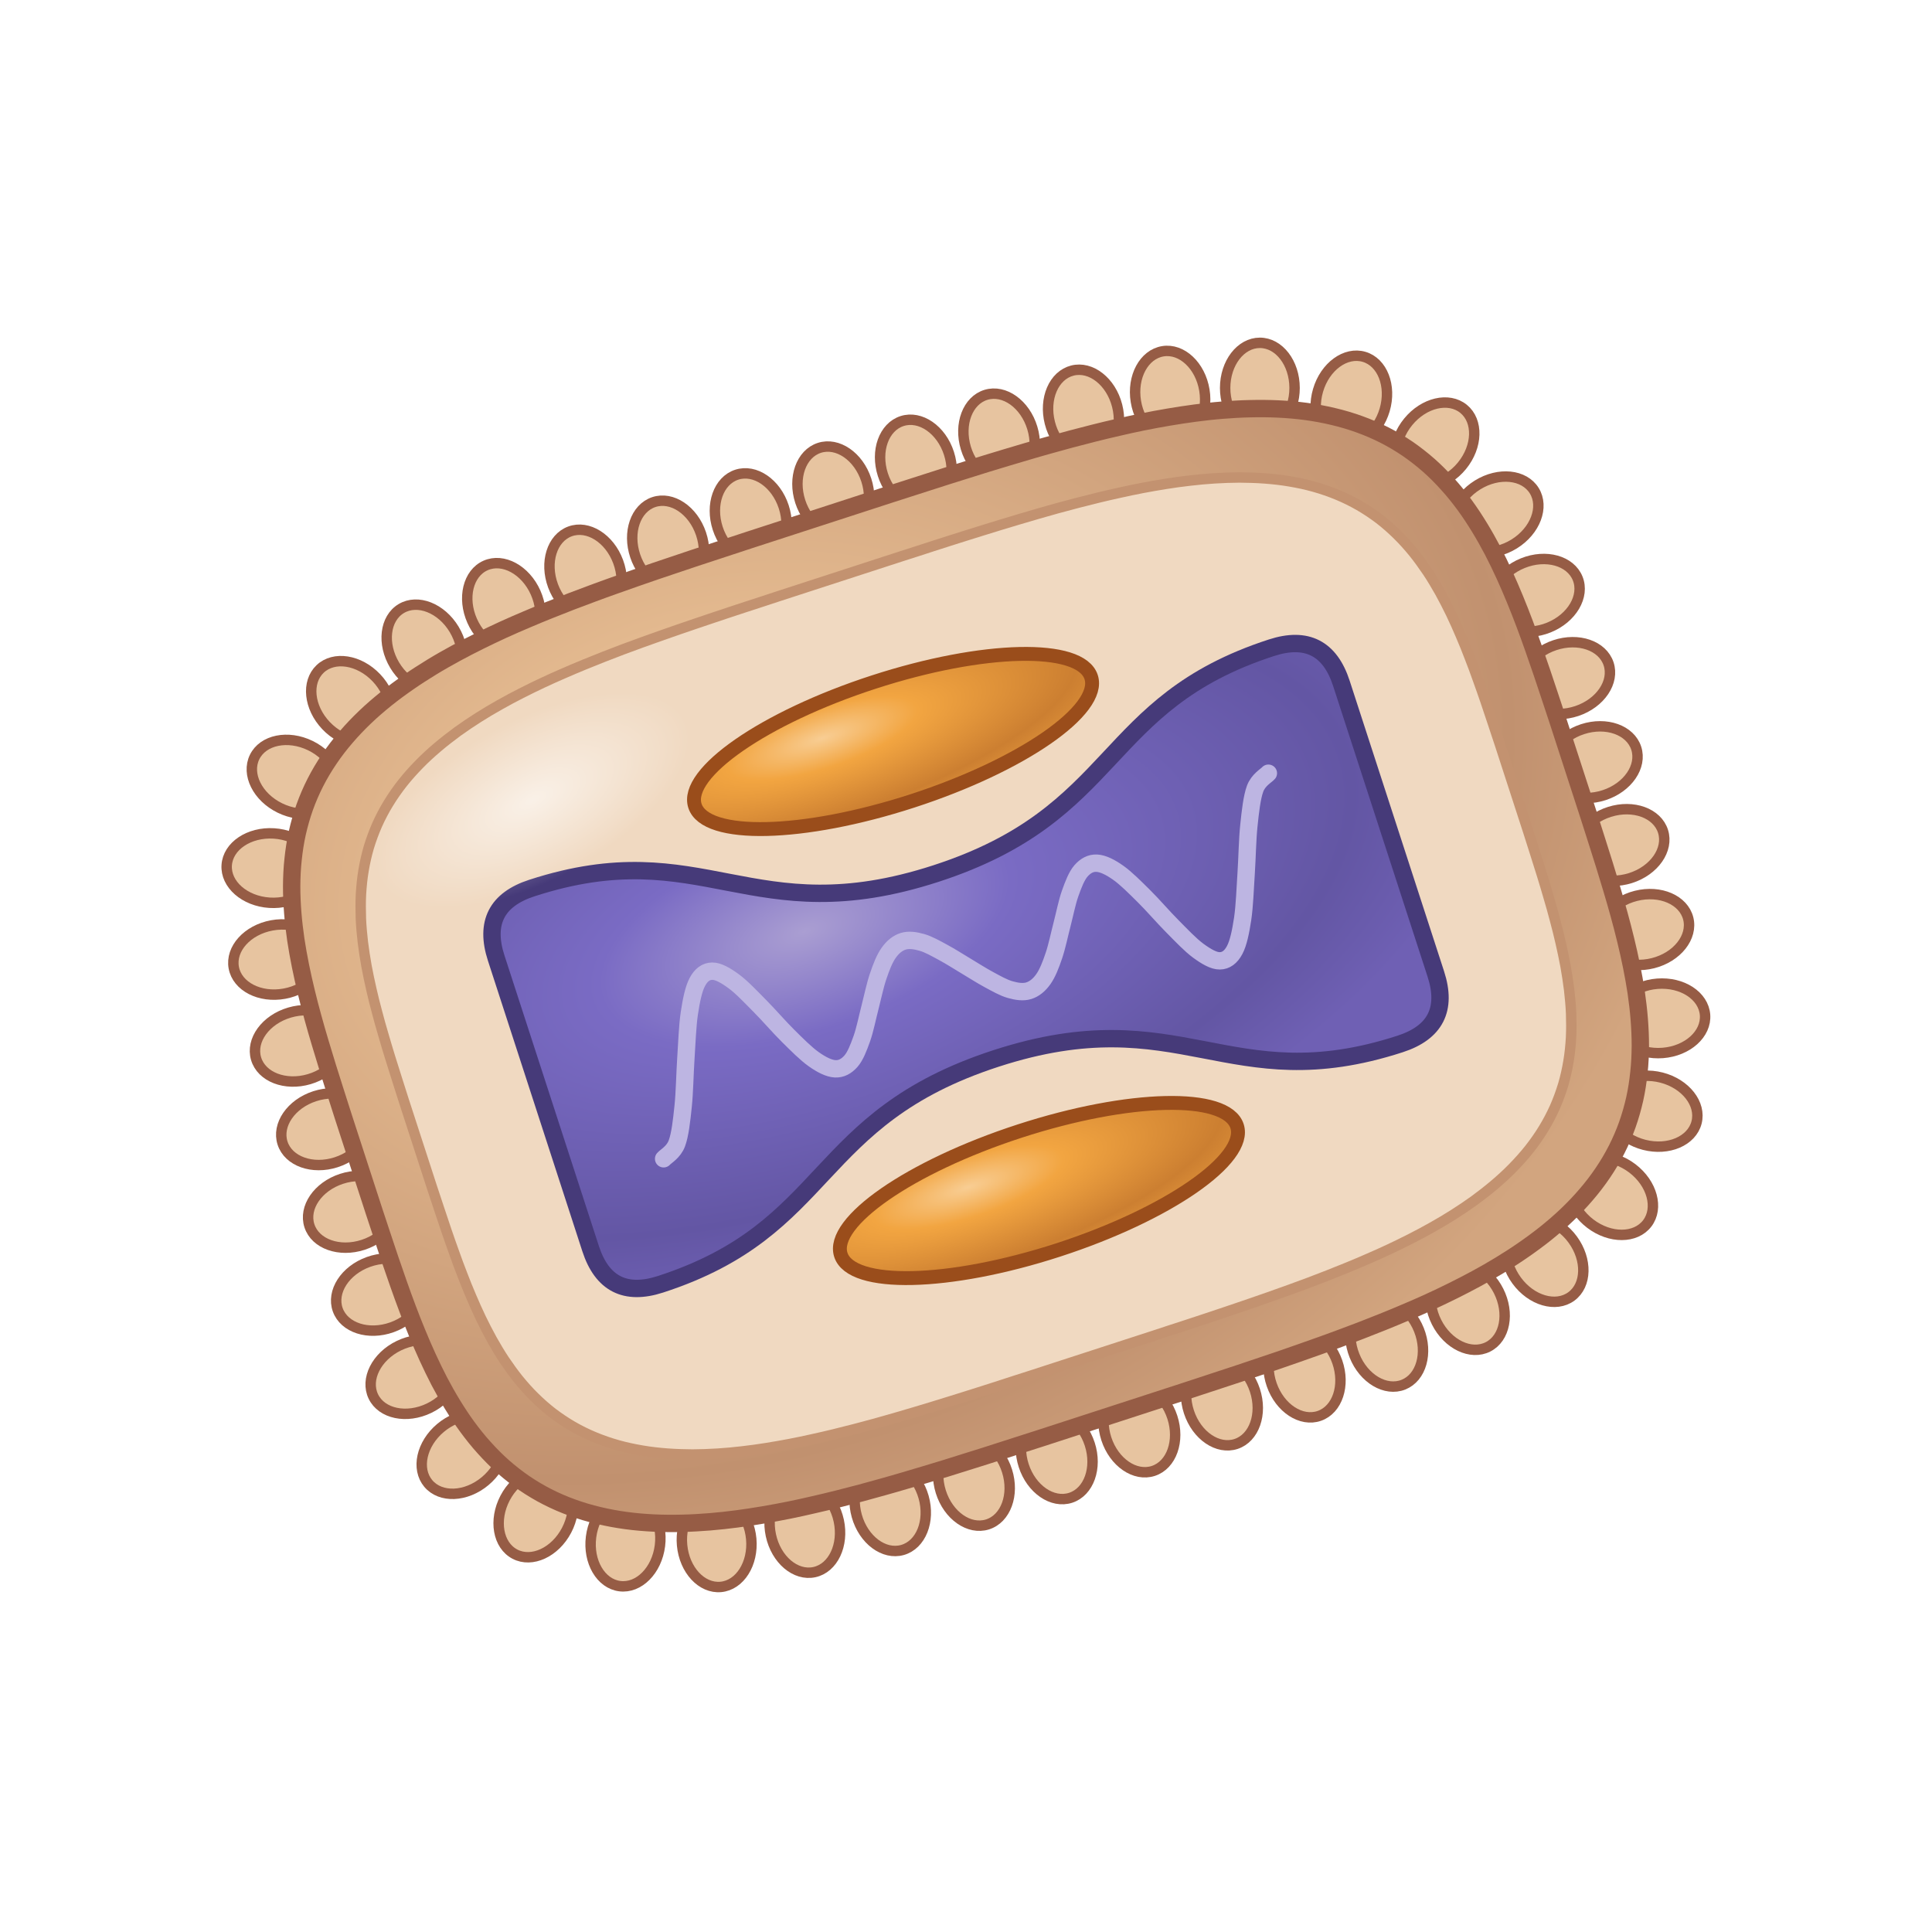
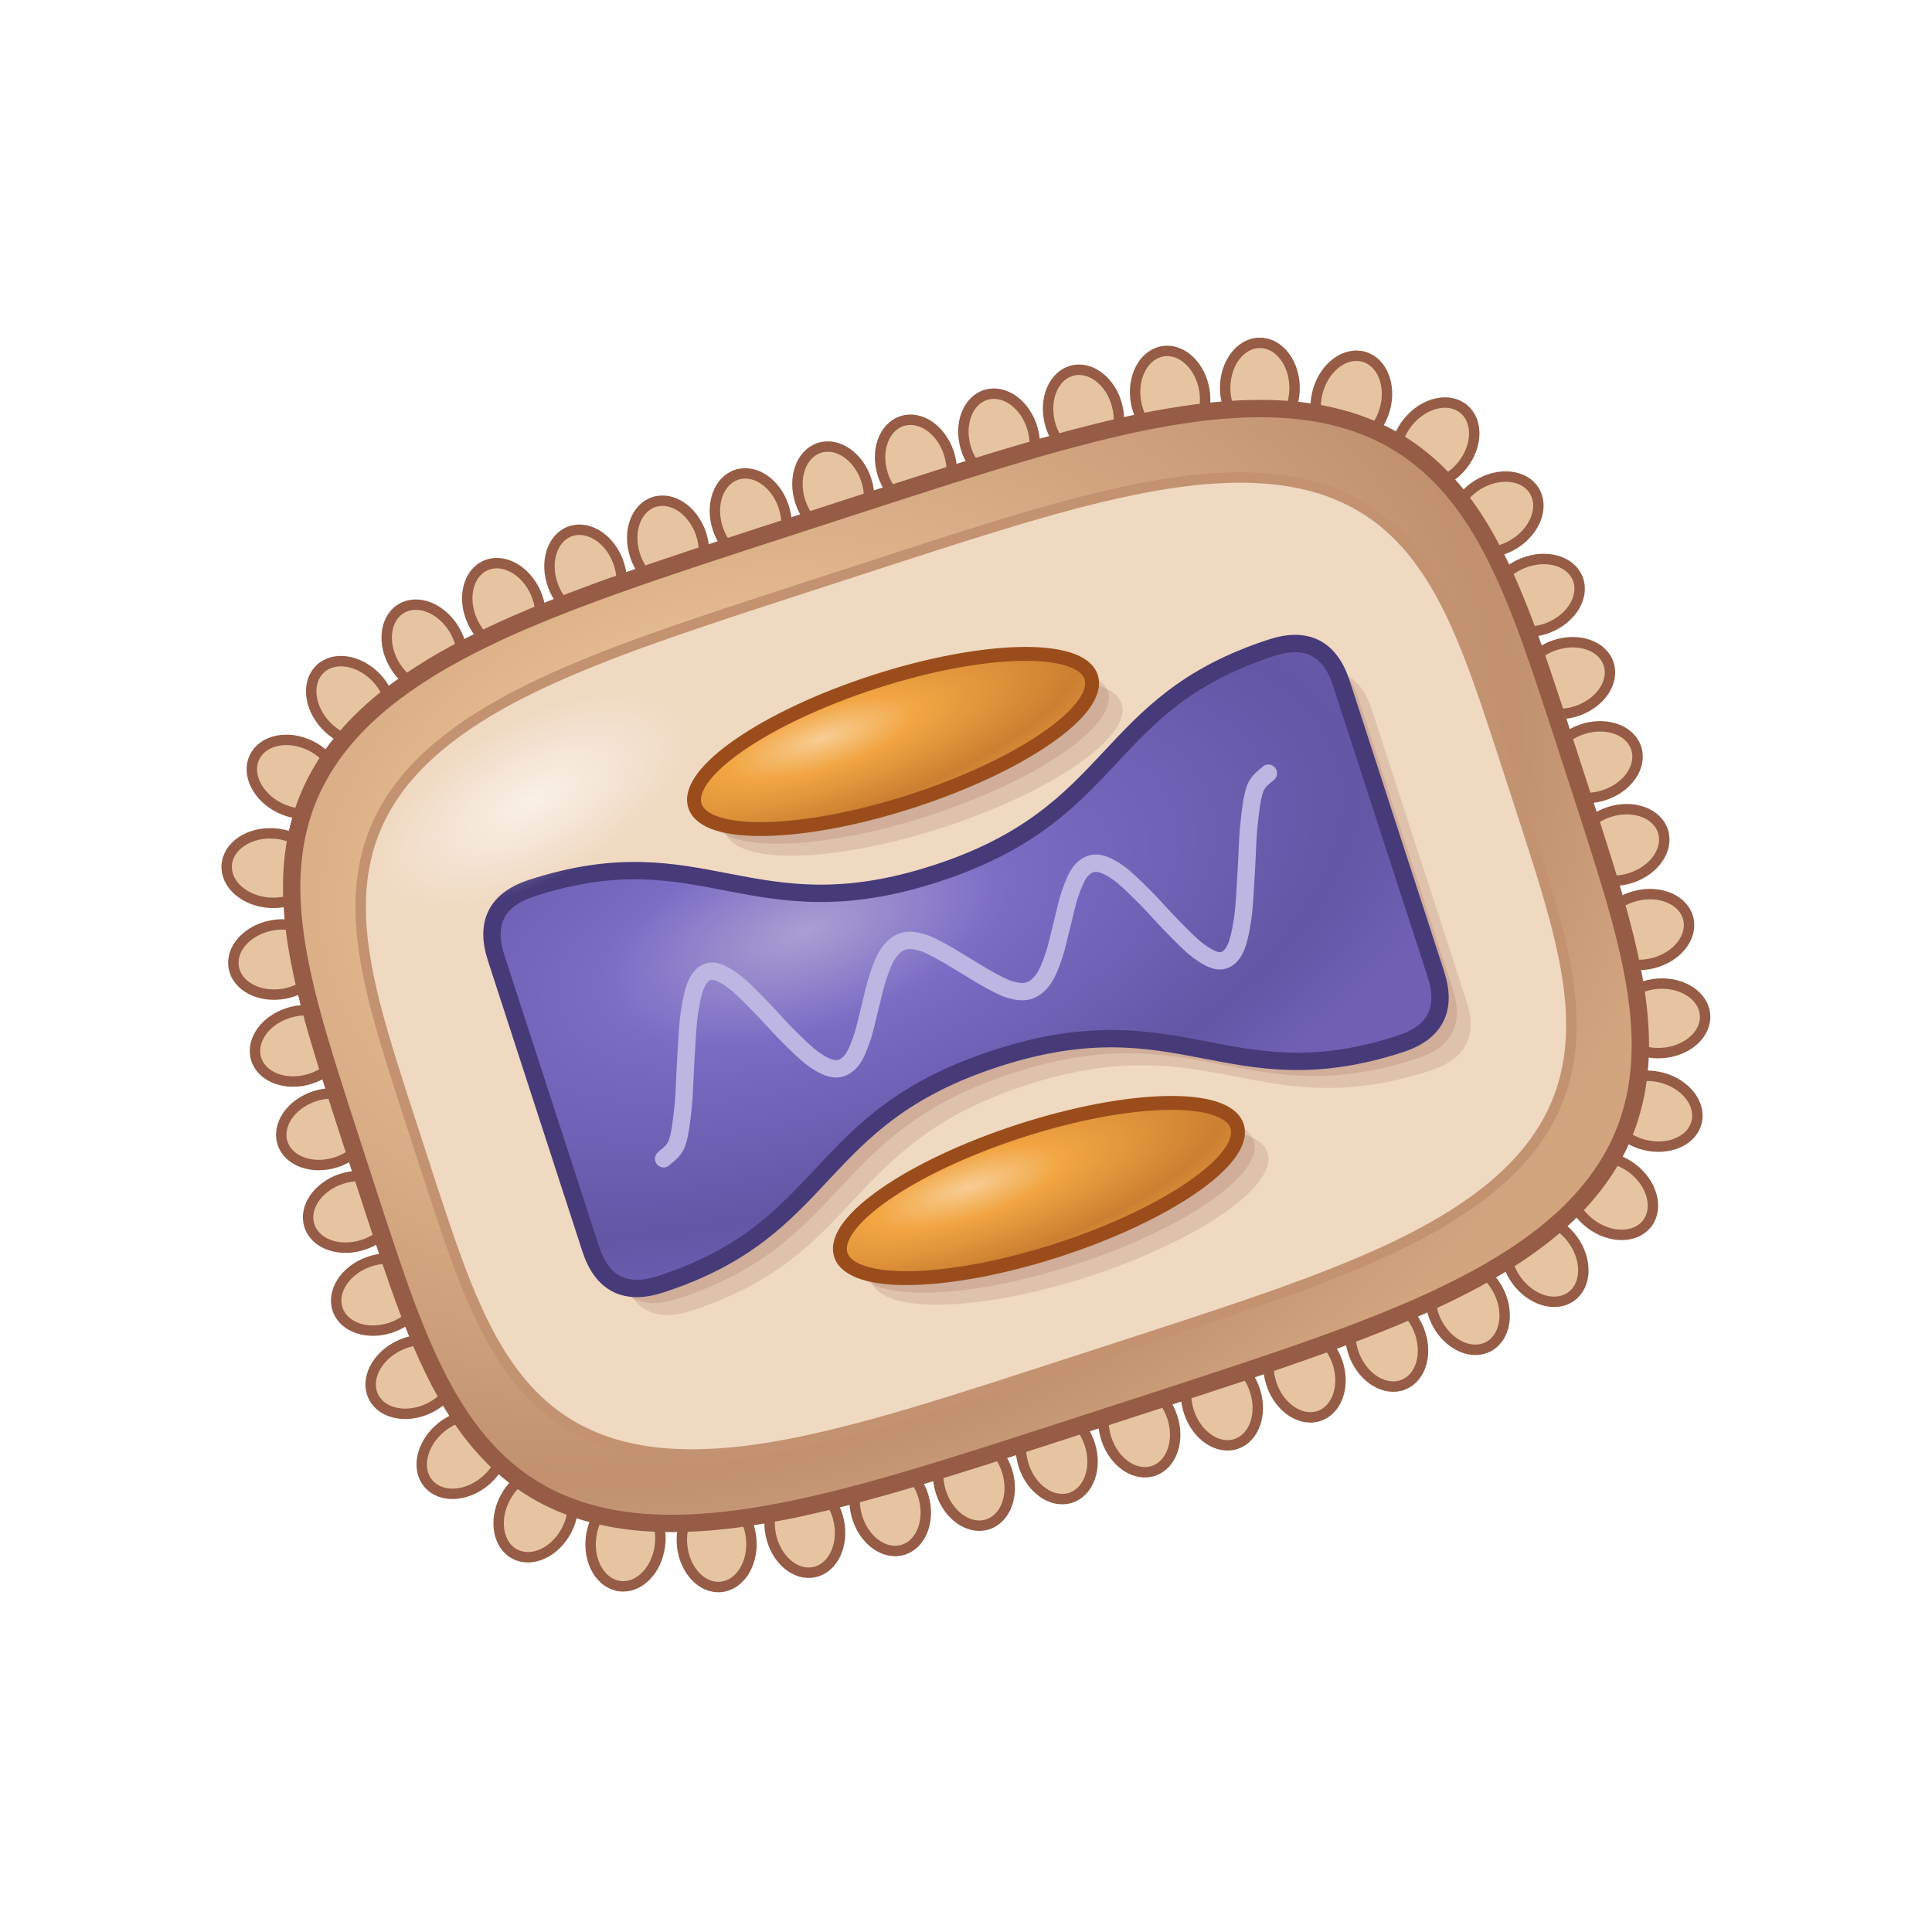
<svg xmlns="http://www.w3.org/2000/svg" viewBox="0 0 256 256" width="256" height="256" role="img" aria-labelledby="mpox-title">
  <defs>
    <radialGradient id="mpox-membrane" cx="0.34" cy="0.3" r="0.8">
      <stop offset="0" stop-color="#edd0b0" />
      <stop offset="0.3" stop-color="#E3B98F" />
      <stop offset="0.8" stop-color="#c1916f" />
      <stop offset="1" stop-color="#d2a57f" />
    </radialGradient>
    <radialGradient id="mpox-core" cx="0.34" cy="0.3" r="0.8">
      <stop offset="0" stop-color="#aa9ed2" />
      <stop offset="0.3" stop-color="#7A6BC4" />
      <stop offset="0.8" stop-color="#6356a4" />
      <stop offset="1" stop-color="#6f60b4" />
    </radialGradient>
    <radialGradient id="mpox-lateral" cx="0.34" cy="0.3" r="0.8">
      <stop offset="0" stop-color="#f8cd93" />
      <stop offset="0.3" stop-color="#F2A541" />
      <stop offset="0.8" stop-color="#cc7f31" />
      <stop offset="1" stop-color="#df9239" />
    </radialGradient>
    <radialGradient id="mpox-gloss">
      <stop offset="0" stop-color="#fff" stop-opacity="0.62" />
      <stop offset="1" stop-color="#fff" stop-opacity="0" />
    </radialGradient>
  </defs>
  <g transform="translate(128 128) rotate(-18) scale(0.92)">
    <ellipse cx="95" cy="0" rx="6.5" ry="5" transform="rotate(0 95 0)" fill="#e7c4a0" stroke="#965c45" stroke-width="1.5" />
    <ellipse cx="94.97" cy="12.53" rx="6.5" ry="5" transform="rotate(0.48 94.97 12.53)" fill="#e7c4a0" stroke="#965c45" stroke-width="1.5" />
    <ellipse cx="94.56" cy="25.2" rx="6.5" ry="5" transform="rotate(3.9 94.56 25.2)" fill="#e7c4a0" stroke="#965c45" stroke-width="1.5" />
    <ellipse cx="92.74" cy="38.06" rx="6.5" ry="5" transform="rotate(13.55 92.74 38.06)" fill="#e7c4a0" stroke="#965c45" stroke-width="1.5" />
    <ellipse cx="87.62" cy="50.46" rx="6.5" ry="5" transform="rotate(32.39 87.62 50.46)" fill="#e7c4a0" stroke="#965c45" stroke-width="1.5" />
    <ellipse cx="78.16" cy="60.23" rx="6.5" ry="5" transform="rotate(55.31 78.16 60.23)" fill="#e7c4a0" stroke="#965c45" stroke-width="1.5" />
    <ellipse cx="66.18" cy="66.03" rx="6.5" ry="5" transform="rotate(71.8 66.18 66.03)" fill="#e7c4a0" stroke="#965c45" stroke-width="1.5" />
    <ellipse cx="53.55" cy="68.98" rx="6.5" ry="5" transform="rotate(81.18 53.55 68.98)" fill="#e7c4a0" stroke="#965c45" stroke-width="1.5" />
    <ellipse cx="40.86" cy="70.33" rx="6.5" ry="5" transform="rotate(86.24 40.86 70.33)" fill="#e7c4a0" stroke="#965c45" stroke-width="1.5" />
    <ellipse cx="28.24" cy="70.85" rx="6.5" ry="5" transform="rotate(88.78 28.24 70.85)" fill="#e7c4a0" stroke="#965c45" stroke-width="1.5" />
    <ellipse cx="15.69" cy="70.99" rx="6.5" ry="5" transform="rotate(89.79 15.69 70.99)" fill="#e7c4a0" stroke="#965c45" stroke-width="1.5" />
    <ellipse cx="3.18" cy="71" rx="6.5" ry="5" transform="rotate(90 3.18 71)" fill="#e7c4a0" stroke="#965c45" stroke-width="1.5" />
    <ellipse cx="-9.33" cy="71" rx="6.5" ry="5" transform="rotate(90.04 -9.33 71)" fill="#e7c4a0" stroke="#965c45" stroke-width="1.5" />
    <ellipse cx="-21.85" cy="70.95" rx="6.5" ry="5" transform="rotate(90.57 -21.85 70.95)" fill="#e7c4a0" stroke="#965c45" stroke-width="1.5" />
    <ellipse cx="-34.44" cy="70.67" rx="6.5" ry="5" transform="rotate(92.23 -34.44 70.67)" fill="#e7c4a0" stroke="#965c45" stroke-width="1.5" />
    <ellipse cx="-47.09" cy="69.81" rx="6.5" ry="5" transform="rotate(95.85 -47.09 69.81)" fill="#e7c4a0" stroke="#965c45" stroke-width="1.5" />
    <ellipse cx="-59.79" cy="67.8" rx="6.5" ry="5" transform="rotate(102.73 -59.79 67.8)" fill="#e7c4a0" stroke="#965c45" stroke-width="1.5" />
    <ellipse cx="-72.25" cy="63.66" rx="6.5" ry="5" transform="rotate(115.23 -72.25 63.66)" fill="#e7c4a0" stroke="#965c45" stroke-width="1.5" />
    <ellipse cx="-83.32" cy="55.94" rx="6.5" ry="5" transform="rotate(135.64 -83.32 55.94)" fill="#e7c4a0" stroke="#965c45" stroke-width="1.5" />
    <ellipse cx="-90.66" cy="44.52" rx="6.5" ry="5" transform="rotate(158.03 -90.66 44.52)" fill="#e7c4a0" stroke="#965c45" stroke-width="1.5" />
    <ellipse cx="-93.9" cy="31.72" rx="6.5" ry="5" transform="rotate(172.21 -93.9 31.72)" fill="#e7c4a0" stroke="#965c45" stroke-width="1.5" />
    <ellipse cx="-94.86" cy="18.94" rx="6.5" ry="5" transform="rotate(178.34 -94.86 18.94)" fill="#e7c4a0" stroke="#965c45" stroke-width="1.5" />
    <ellipse cx="-95" cy="6.36" rx="6.5" ry="5" transform="rotate(179.94 -95 6.36)" fill="#e7c4a0" stroke="#965c45" stroke-width="1.5" />
    <ellipse cx="-95" cy="-6.15" rx="6.5" ry="5" transform="rotate(-179.94 -95 -6.15)" fill="#e7c4a0" stroke="#965c45" stroke-width="1.5" />
    <ellipse cx="-94.87" cy="-18.73" rx="6.5" ry="5" transform="rotate(-178.4 -94.87 -18.73)" fill="#e7c4a0" stroke="#965c45" stroke-width="1.5" />
    <ellipse cx="-93.93" cy="-31.5" rx="6.5" ry="5" transform="rotate(-172.37 -93.93 -31.5)" fill="#e7c4a0" stroke="#965c45" stroke-width="1.5" />
    <ellipse cx="-90.74" cy="-44.31" rx="6.5" ry="5" transform="rotate(-158.34 -90.74 -44.31)" fill="#e7c4a0" stroke="#965c45" stroke-width="1.5" />
    <ellipse cx="-83.47" cy="-55.77" rx="6.5" ry="5" transform="rotate(-136.03 -83.47 -55.77)" fill="#e7c4a0" stroke="#965c45" stroke-width="1.5" />
    <ellipse cx="-72.45" cy="-63.57" rx="6.5" ry="5" transform="rotate(-115.5 -72.45 -63.57)" fill="#e7c4a0" stroke="#965c45" stroke-width="1.5" />
    <ellipse cx="-60" cy="-67.76" rx="6.5" ry="5" transform="rotate(-102.88 -60 -67.76)" fill="#e7c4a0" stroke="#965c45" stroke-width="1.5" />
    <ellipse cx="-47.31" cy="-69.78" rx="6.5" ry="5" transform="rotate(-95.93 -47.31 -69.78)" fill="#e7c4a0" stroke="#965c45" stroke-width="1.5" />
    <ellipse cx="-34.65" cy="-70.66" rx="6.5" ry="5" transform="rotate(-92.27 -34.65 -70.66)" fill="#e7c4a0" stroke="#965c45" stroke-width="1.5" />
    <ellipse cx="-22.06" cy="-70.94" rx="6.5" ry="5" transform="rotate(-90.58 -22.06 -70.94)" fill="#e7c4a0" stroke="#965c45" stroke-width="1.5" />
    <ellipse cx="-9.53" cy="-71" rx="6.5" ry="5" transform="rotate(-90.05 -9.53 -71)" fill="#e7c4a0" stroke="#965c45" stroke-width="1.5" />
    <ellipse cx="2.97" cy="-71" rx="6.5" ry="5" transform="rotate(-90 2.97 -71)" fill="#e7c4a0" stroke="#965c45" stroke-width="1.5" />
    <ellipse cx="15.48" cy="-70.99" rx="6.5" ry="5" transform="rotate(-89.8 15.48 -70.99)" fill="#e7c4a0" stroke="#965c45" stroke-width="1.5" />
    <ellipse cx="28.03" cy="-70.85" rx="6.5" ry="5" transform="rotate(-88.8 28.03 -70.85)" fill="#e7c4a0" stroke="#965c45" stroke-width="1.5" />
    <ellipse cx="40.65" cy="-70.34" rx="6.5" ry="5" transform="rotate(-86.3 40.65 -70.34)" fill="#e7c4a0" stroke="#965c45" stroke-width="1.5" />
    <ellipse cx="53.34" cy="-69.02" rx="6.5" ry="5" transform="rotate(-81.29 53.34 -69.02)" fill="#e7c4a0" stroke="#965c45" stroke-width="1.5" />
    <ellipse cx="65.98" cy="-66.1" rx="6.5" ry="5" transform="rotate(-72.01 65.98 -66.1)" fill="#e7c4a0" stroke="#965c45" stroke-width="1.5" />
    <ellipse cx="77.97" cy="-60.36" rx="6.5" ry="5" transform="rotate(-55.66 77.97 -60.36)" fill="#e7c4a0" stroke="#965c45" stroke-width="1.5" />
    <ellipse cx="87.49" cy="-50.65" rx="6.5" ry="5" transform="rotate(-32.77 87.49 -50.65)" fill="#e7c4a0" stroke="#965c45" stroke-width="1.5" />
    <ellipse cx="92.68" cy="-38.27" rx="6.5" ry="5" transform="rotate(-13.78 92.68 -38.27)" fill="#e7c4a0" stroke="#965c45" stroke-width="1.5" />
    <ellipse cx="94.55" cy="-25.41" rx="6.5" ry="5" transform="rotate(-4 94.55 -25.41)" fill="#e7c4a0" stroke="#965c45" stroke-width="1.5" />
    <ellipse cx="94.97" cy="-12.74" rx="6.5" ry="5" transform="rotate(-0.51 94.97 -12.74)" fill="#e7c4a0" stroke="#965c45" stroke-width="1.5" />
    <path d="M92 0C92 1.2 92 2.41 92 3.61C92 4.82 92 6.03 92 7.24C91.99 8.45 91.99 9.67 91.98 10.89C91.98 12.11 91.97 13.33 91.95 14.56C91.93 15.8 91.91 17.03 91.88 18.28C91.85 19.52 91.81 20.77 91.75 22.03C91.69 23.28 91.62 24.55 91.52 25.81C91.42 27.08 91.31 28.35 91.16 29.62C91.01 30.89 90.84 32.17 90.63 33.43C90.41 34.7 90.16 35.97 89.86 37.22C89.56 38.47 89.22 39.72 88.82 40.94C88.41 42.17 87.96 43.38 87.43 44.55C86.91 45.72 86.33 46.88 85.68 47.98C85.02 49.09 84.3 50.16 83.52 51.18C82.73 52.2 81.87 53.18 80.96 54.09C80.04 55.01 79.05 55.88 78.02 56.68C76.98 57.49 75.89 58.24 74.75 58.93C73.62 59.62 72.44 60.26 71.23 60.84C70.03 61.42 68.78 61.94 67.52 62.42C66.27 62.89 64.98 63.32 63.7 63.7C62.42 64.09 61.12 64.42 59.84 64.73C58.55 65.04 57.25 65.3 55.98 65.54C54.7 65.78 53.42 65.98 52.16 66.17C50.91 66.36 49.66 66.51 48.43 66.66C47.2 66.8 45.98 66.92 44.78 67.02C43.59 67.13 42.41 67.22 41.24 67.3C40.08 67.38 38.94 67.45 37.81 67.51C36.68 67.57 35.57 67.62 34.48 67.66C33.38 67.71 32.31 67.74 31.24 67.77C30.18 67.8 29.14 67.83 28.1 67.85C27.07 67.87 26.06 67.89 25.05 67.91C24.05 67.92 23.06 67.93 22.08 67.94C21.1 67.95 20.13 67.96 19.17 67.97C18.21 67.97 17.26 67.98 16.32 67.98C15.38 67.99 14.45 67.99 13.52 67.99C12.6 67.99 11.68 68 10.77 68C9.86 68 8.95 68 8.05 68C7.15 68 6.25 68 5.35 68C4.46 68 3.56 68 2.67 68C1.78 68 0.89 68 0 68C-0.89 68 -1.78 68 -2.67 68C-3.56 68 -4.46 68 -5.35 68C-6.25 68 -7.15 68 -8.05 68C-8.95 68 -9.86 68 -10.77 68C-11.68 68 -12.6 67.99 -13.52 67.99C-14.45 67.99 -15.38 67.99 -16.32 67.98C-17.26 67.98 -18.21 67.97 -19.17 67.97C-20.13 67.96 -21.1 67.95 -22.08 67.94C-23.06 67.93 -24.05 67.92 -25.05 67.91C-26.06 67.89 -27.07 67.87 -28.1 67.85C-29.14 67.83 -30.18 67.8 -31.24 67.77C-32.31 67.74 -33.38 67.71 -34.48 67.66C-35.57 67.62 -36.68 67.57 -37.81 67.51C-38.94 67.45 -40.08 67.38 -41.24 67.3C-42.41 67.22 -43.59 67.13 -44.78 67.02C-45.98 66.92 -47.2 66.8 -48.43 66.66C-49.66 66.51 -50.91 66.36 -52.16 66.17C-53.42 65.98 -54.7 65.78 -55.98 65.54C-57.25 65.3 -58.55 65.04 -59.84 64.73C-61.12 64.42 -62.42 64.09 -63.7 63.7C-64.98 63.32 -66.27 62.89 -67.52 62.42C-68.78 61.94 -70.03 61.42 -71.23 60.84C-72.44 60.26 -73.62 59.62 -74.75 58.93C-75.89 58.24 -76.98 57.49 -78.02 56.68C-79.05 55.88 -80.04 55.01 -80.96 54.09C-81.87 53.18 -82.73 52.2 -83.52 51.18C-84.3 50.16 -85.02 49.09 -85.68 47.98C-86.33 46.88 -86.91 45.72 -87.43 44.55C-87.96 43.38 -88.41 42.17 -88.82 40.94C-89.22 39.72 -89.56 38.47 -89.86 37.22C-90.16 35.97 -90.41 34.7 -90.63 33.43C-90.84 32.17 -91.01 30.89 -91.16 29.62C-91.31 28.35 -91.42 27.08 -91.52 25.81C-91.62 24.55 -91.69 23.28 -91.75 22.03C-91.81 20.77 -91.85 19.52 -91.88 18.28C-91.91 17.03 -91.93 15.8 -91.95 14.56C-91.97 13.33 -91.98 12.11 -91.98 10.89C-91.99 9.67 -91.99 8.45 -92 7.24C-92 6.03 -92 4.82 -92 3.61C-92 2.41 -92 1.2 -92 0C-92 -1.2 -92 -2.41 -92 -3.61C-92 -4.82 -92 -6.03 -92 -7.24C-91.99 -8.45 -91.99 -9.67 -91.98 -10.89C-91.98 -12.11 -91.97 -13.33 -91.95 -14.56C-91.93 -15.8 -91.91 -17.03 -91.88 -18.28C-91.85 -19.52 -91.81 -20.77 -91.75 -22.03C-91.69 -23.28 -91.62 -24.55 -91.52 -25.81C-91.42 -27.08 -91.31 -28.35 -91.16 -29.62C-91.01 -30.89 -90.84 -32.17 -90.63 -33.43C-90.41 -34.7 -90.16 -35.97 -89.86 -37.22C-89.56 -38.47 -89.22 -39.72 -88.82 -40.94C-88.41 -42.17 -87.96 -43.38 -87.43 -44.55C-86.91 -45.72 -86.33 -46.88 -85.68 -47.98C-85.02 -49.09 -84.3 -50.16 -83.52 -51.18C-82.73 -52.2 -81.87 -53.18 -80.96 -54.09C-80.04 -55.01 -79.05 -55.88 -78.02 -56.68C-76.98 -57.49 -75.89 -58.24 -74.75 -58.93C-73.62 -59.62 -72.44 -60.26 -71.23 -60.84C-70.03 -61.42 -68.78 -61.94 -67.52 -62.42C-66.27 -62.89 -64.98 -63.32 -63.7 -63.7C-62.42 -64.09 -61.12 -64.42 -59.84 -64.73C-58.55 -65.04 -57.25 -65.3 -55.98 -65.54C-54.7 -65.78 -53.42 -65.98 -52.16 -66.17C-50.91 -66.36 -49.66 -66.51 -48.43 -66.66C-47.2 -66.8 -45.98 -66.92 -44.78 -67.02C-43.59 -67.13 -42.41 -67.22 -41.24 -67.3C-40.08 -67.38 -38.94 -67.45 -37.81 -67.51C-36.68 -67.57 -35.57 -67.62 -34.48 -67.66C-33.38 -67.71 -32.31 -67.74 -31.24 -67.77C-30.18 -67.8 -29.14 -67.83 -28.1 -67.85C-27.07 -67.87 -26.06 -67.89 -25.05 -67.91C-24.05 -67.92 -23.06 -67.93 -22.08 -67.94C-21.1 -67.95 -20.13 -67.96 -19.17 -67.97C-18.21 -67.97 -17.26 -67.98 -16.32 -67.98C-15.38 -67.99 -14.45 -67.99 -13.52 -67.99C-12.6 -67.99 -11.68 -68 -10.77 -68C-9.86 -68 -8.95 -68 -8.05 -68C-7.15 -68 -6.25 -68 -5.35 -68C-4.46 -68 -3.56 -68 -2.67 -68C-1.78 -68 -0.89 -68 0 -68C0.89 -68 1.78 -68 2.67 -68C3.56 -68 4.46 -68 5.35 -68C6.25 -68 7.15 -68 8.05 -68C8.95 -68 9.86 -68 10.77 -68C11.68 -68 12.6 -67.99 13.52 -67.99C14.45 -67.99 15.38 -67.99 16.32 -67.98C17.26 -67.98 18.21 -67.97 19.17 -67.97C20.13 -67.96 21.1 -67.95 22.08 -67.94C23.06 -67.93 24.05 -67.92 25.05 -67.91C26.06 -67.89 27.07 -67.87 28.1 -67.85C29.14 -67.83 30.18 -67.8 31.24 -67.77C32.31 -67.74 33.38 -67.71 34.48 -67.66C35.57 -67.62 36.68 -67.57 37.81 -67.51C38.94 -67.45 40.08 -67.38 41.24 -67.3C42.41 -67.22 43.59 -67.13 44.78 -67.02C45.98 -66.92 47.2 -66.8 48.43 -66.66C49.66 -66.51 50.91 -66.36 52.16 -66.17C53.42 -65.98 54.7 -65.78 55.98 -65.54C57.25 -65.3 58.55 -65.04 59.84 -64.73C61.12 -64.42 62.42 -64.09 63.7 -63.7C64.98 -63.32 66.27 -62.89 67.52 -62.42C68.78 -61.94 70.03 -61.42 71.23 -60.84C72.44 -60.26 73.62 -59.62 74.75 -58.93C75.89 -58.24 76.98 -57.49 78.02 -56.68C79.05 -55.88 80.04 -55.01 80.96 -54.09C81.87 -53.18 82.73 -52.2 83.52 -51.18C84.3 -50.16 85.02 -49.09 85.68 -47.98C86.33 -46.88 86.91 -45.72 87.43 -44.55C87.96 -43.38 88.41 -42.17 88.82 -40.94C89.22 -39.72 89.56 -38.47 89.86 -37.22C90.16 -35.97 90.41 -34.7 90.63 -33.43C90.84 -32.17 91.01 -30.89 91.16 -29.62C91.31 -28.35 91.42 -27.08 91.52 -25.81C91.62 -24.55 91.69 -23.28 91.75 -22.03C91.81 -20.77 91.85 -19.52 91.88 -18.28C91.91 -17.03 91.93 -15.8 91.95 -14.56C91.97 -13.33 91.98 -12.11 91.98 -10.89C91.99 -9.67 91.99 -8.45 92 -7.24C92 -6.03 92 -4.82 92 -3.61C92 -2.41 92 -1.2 92 0Z" fill="url(#mpox-membrane)" stroke="#965c45" stroke-width="2.5" />
    <path d="M83 0C83 1.09 83 2.17 83 3.26C83 4.35 83 5.44 83 6.53C82.99 7.63 82.99 8.72 82.98 9.82C82.98 10.92 82.97 12.03 82.95 13.14C82.93 14.25 82.91 15.36 82.87 16.48C82.84 17.61 82.8 18.73 82.73 19.86C82.67 20.99 82.6 22.13 82.49 23.27C82.39 24.4 82.27 25.54 82.12 26.68C81.96 27.82 81.78 28.96 81.56 30.09C81.33 31.22 81.08 32.35 80.77 33.45C80.45 34.56 80.1 35.66 79.69 36.74C79.27 37.81 78.81 38.87 78.28 39.88C77.75 40.9 77.16 41.9 76.51 42.85C75.85 43.79 75.13 44.71 74.36 45.57C73.58 46.43 72.74 47.25 71.85 48.01C70.96 48.77 70.01 49.49 69.02 50.15C68.03 50.81 66.99 51.41 65.92 51.97C64.86 52.53 63.75 53.03 62.63 53.49C61.51 53.95 60.36 54.36 59.22 54.74C58.07 55.11 56.9 55.44 55.74 55.74C54.58 56.04 53.41 56.3 52.26 56.53C51.1 56.77 49.95 56.97 48.81 57.15C47.67 57.33 46.54 57.49 45.43 57.63C44.32 57.77 43.22 57.89 42.14 57.99C41.05 58.1 39.99 58.19 38.94 58.27C37.89 58.35 36.85 58.42 35.84 58.48C34.82 58.54 33.82 58.59 32.84 58.64C31.85 58.68 30.89 58.72 29.93 58.75C28.98 58.78 28.05 58.81 27.12 58.83C26.2 58.85 25.29 58.87 24.39 58.89C23.5 58.91 22.61 58.92 21.74 58.93C20.87 58.94 20.01 58.95 19.16 58.96C18.31 58.97 17.47 58.97 16.63 58.98C15.8 58.98 14.98 58.98 14.16 58.99C13.35 58.99 12.54 58.99 11.73 58.99C10.93 59 10.14 59 9.34 59C8.55 59 7.77 59 6.98 59C6.2 59 5.42 59 4.64 59C3.87 59 3.09 59 2.32 59C1.54 59 0.77 59 0 59C-0.77 59 -1.54 59 -2.32 59C-3.09 59 -3.87 59 -4.64 59C-5.42 59 -6.2 59 -6.98 59C-7.77 59 -8.55 59 -9.34 59C-10.14 59 -10.93 59 -11.73 58.99C-12.54 58.99 -13.35 58.99 -14.16 58.99C-14.98 58.98 -15.8 58.98 -16.63 58.98C-17.47 58.97 -18.31 58.97 -19.16 58.96C-20.01 58.95 -20.87 58.94 -21.74 58.93C-22.61 58.92 -23.5 58.91 -24.39 58.89C-25.29 58.87 -26.2 58.85 -27.12 58.83C-28.05 58.81 -28.98 58.78 -29.93 58.75C-30.89 58.72 -31.85 58.68 -32.84 58.64C-33.82 58.59 -34.82 58.54 -35.84 58.48C-36.85 58.42 -37.89 58.35 -38.94 58.27C-39.99 58.19 -41.05 58.1 -42.14 57.99C-43.22 57.89 -44.32 57.77 -45.43 57.63C-46.54 57.49 -47.67 57.33 -48.81 57.15C-49.95 56.97 -51.1 56.77 -52.26 56.53C-53.41 56.3 -54.58 56.04 -55.74 55.74C-56.9 55.44 -58.07 55.11 -59.22 54.74C-60.36 54.36 -61.51 53.95 -62.63 53.49C-63.75 53.03 -64.86 52.53 -65.92 51.97C-66.99 51.41 -68.03 50.81 -69.02 50.15C-70.01 49.49 -70.96 48.77 -71.85 48.01C-72.74 47.25 -73.58 46.43 -74.36 45.57C-75.13 44.71 -75.85 43.79 -76.51 42.85C-77.16 41.9 -77.75 40.9 -78.28 39.88C-78.81 38.87 -79.27 37.81 -79.69 36.74C-80.1 35.66 -80.45 34.56 -80.77 33.45C-81.08 32.35 -81.33 31.22 -81.56 30.09C-81.78 28.96 -81.96 27.82 -82.12 26.68C-82.27 25.54 -82.39 24.4 -82.49 23.27C-82.6 22.13 -82.67 20.99 -82.73 19.86C-82.8 18.73 -82.84 17.61 -82.87 16.48C-82.91 15.36 -82.93 14.25 -82.95 13.14C-82.97 12.03 -82.98 10.92 -82.98 9.82C-82.99 8.72 -82.99 7.63 -83 6.53C-83 5.44 -83 4.35 -83 3.26C-83 2.17 -83 1.09 -83 0C-83 -1.09 -83 -2.17 -83 -3.26C-83 -4.35 -83 -5.44 -83 -6.53C-82.99 -7.63 -82.99 -8.72 -82.98 -9.82C-82.98 -10.92 -82.97 -12.03 -82.95 -13.14C-82.93 -14.25 -82.91 -15.36 -82.87 -16.48C-82.84 -17.61 -82.8 -18.73 -82.73 -19.86C-82.67 -20.99 -82.6 -22.13 -82.49 -23.27C-82.39 -24.4 -82.27 -25.54 -82.12 -26.68C-81.96 -27.82 -81.78 -28.96 -81.56 -30.09C-81.33 -31.22 -81.08 -32.35 -80.77 -33.45C-80.45 -34.56 -80.1 -35.66 -79.69 -36.74C-79.27 -37.81 -78.81 -38.87 -78.28 -39.88C-77.75 -40.9 -77.16 -41.9 -76.51 -42.85C-75.85 -43.79 -75.13 -44.71 -74.36 -45.57C-73.58 -46.43 -72.74 -47.25 -71.85 -48.01C-70.96 -48.77 -70.01 -49.49 -69.02 -50.15C-68.03 -50.81 -66.99 -51.41 -65.92 -51.97C-64.86 -52.53 -63.75 -53.03 -62.63 -53.49C-61.51 -53.95 -60.36 -54.36 -59.22 -54.74C-58.07 -55.11 -56.9 -55.44 -55.74 -55.74C-54.58 -56.04 -53.41 -56.3 -52.26 -56.53C-51.1 -56.77 -49.95 -56.97 -48.81 -57.15C-47.67 -57.33 -46.54 -57.49 -45.43 -57.63C-44.32 -57.77 -43.22 -57.89 -42.14 -57.99C-41.05 -58.1 -39.99 -58.19 -38.94 -58.27C-37.89 -58.35 -36.85 -58.42 -35.84 -58.48C-34.82 -58.54 -33.82 -58.59 -32.84 -58.64C-31.85 -58.68 -30.89 -58.72 -29.93 -58.75C-28.98 -58.78 -28.05 -58.81 -27.12 -58.83C-26.2 -58.85 -25.29 -58.87 -24.39 -58.89C-23.5 -58.91 -22.61 -58.92 -21.74 -58.93C-20.87 -58.94 -20.01 -58.95 -19.16 -58.96C-18.31 -58.97 -17.47 -58.97 -16.63 -58.98C-15.8 -58.98 -14.98 -58.98 -14.16 -58.99C-13.35 -58.99 -12.54 -58.99 -11.73 -58.99C-10.93 -59 -10.14 -59 -9.34 -59C-8.55 -59 -7.77 -59 -6.98 -59C-6.2 -59 -5.42 -59 -4.64 -59C-3.87 -59 -3.09 -59 -2.32 -59C-1.54 -59 -0.77 -59 0 -59C0.77 -59 1.54 -59 2.32 -59C3.09 -59 3.87 -59 4.64 -59C5.42 -59 6.2 -59 6.98 -59C7.77 -59 8.55 -59 9.34 -59C10.14 -59 10.93 -59 11.73 -58.99C12.54 -58.99 13.35 -58.99 14.16 -58.99C14.98 -58.98 15.8 -58.98 16.63 -58.98C17.47 -58.97 18.31 -58.97 19.16 -58.96C20.01 -58.95 20.87 -58.94 21.74 -58.93C22.61 -58.92 23.5 -58.91 24.39 -58.89C25.29 -58.87 26.2 -58.85 27.12 -58.83C28.05 -58.81 28.98 -58.78 29.93 -58.75C30.89 -58.72 31.85 -58.68 32.84 -58.64C33.82 -58.59 34.82 -58.54 35.84 -58.48C36.85 -58.42 37.89 -58.35 38.94 -58.27C39.99 -58.19 41.05 -58.1 42.14 -57.99C43.22 -57.89 44.32 -57.77 45.43 -57.63C46.54 -57.49 47.67 -57.33 48.81 -57.15C49.95 -56.97 51.1 -56.77 52.26 -56.53C53.41 -56.3 54.58 -56.04 55.74 -55.74C56.9 -55.44 58.07 -55.11 59.22 -54.74C60.36 -54.36 61.51 -53.95 62.63 -53.49C63.75 -53.03 64.86 -52.53 65.92 -51.97C66.99 -51.41 68.03 -50.81 69.02 -50.15C70.01 -49.49 70.96 -48.77 71.85 -48.01C72.74 -47.25 73.58 -46.43 74.36 -45.57C75.13 -44.71 75.85 -43.79 76.51 -42.85C77.16 -41.9 77.75 -40.9 78.28 -39.88C78.81 -38.87 79.27 -37.81 79.69 -36.74C80.1 -35.66 80.45 -34.56 80.77 -33.45C81.08 -32.35 81.33 -31.22 81.56 -30.09C81.78 -28.96 81.96 -27.82 82.12 -26.68C82.27 -25.54 82.39 -24.4 82.49 -23.27C82.6 -22.13 82.67 -20.99 82.73 -19.86C82.8 -18.73 82.84 -17.61 82.87 -16.48C82.91 -15.36 82.93 -14.25 82.95 -13.14C82.97 -12.03 82.98 -10.92 82.98 -9.82C82.99 -8.72 82.99 -7.63 83 -6.53C83 -5.44 83 -4.35 83 -3.26C83 -2.17 83 -1.09 83 0Z" fill="#f0d9c1" stroke="#c39270" stroke-width="1.5" />
+     <g transform="translate(1.65 2.75)">
+       <path d="M-56 -30C-30 -30 -28 -14 0 -14C28 -14 30 -30 56 -30Q64 -30 64 -22L64 22Q64 30 56 30C30 30 28 14 0 14C-28 14 -30 30 -56 30Q-64 30 -64 22L-64 -22Q-64 -30 -56 -30ZM30 -34A30 9 0 1 0 -30 -34A30 9 0 1 0 30 -34ZM30 34A30 9 0 1 0 -30 34A30 9 0 1 0 30 34Z" fill="#6a281c" opacity="0.13" />
+     </g>
+     <g transform="translate(3 5)">
+       <path d="M-56 -30C-30 -30 -28 -14 0 -14C28 -14 30 -30 56 -30Q64 -30 64 -22L64 22Q64 30 56 30C30 30 28 14 0 14C-28 14 -30 30 -56 30Q-64 30 -64 22L-64 -22Q-64 -30 -56 -30ZM30 -34A30 9 0 1 0 -30 -34A30 9 0 1 0 30 -34ZM30 34A30 9 0 1 0 -30 34A30 9 0 1 0 30 34Z" fill="#6a281c" opacity="0.13" />
+     </g>
    <ellipse cx="0" cy="-34" rx="30" ry="9" fill="url(#mpox-lateral)" stroke="#9a4d1b" stroke-width="2" />
    <ellipse cx="0" cy="34" rx="30" ry="9" fill="url(#mpox-lateral)" stroke="#9a4d1b" stroke-width="2" />
    <path d="M-56 -30C-30 -30 -28 -14 0 -14C28 -14 30 -30 56 -30Q64 -30 64 -22L64 22Q64 30 56 30C30 30 28 14 0 14C-28 14 -30 30 -56 30Q-64 30 -64 22L-64 -22Q-64 -30 -56 -30Z" fill="url(#mpox-core)" stroke="#463a79" stroke-width="2.5" />
    <path d="M-50 12.95C-49.58 12.7 -48.33 12.48 -47.5 11.43C-46.67 10.38 -45.83 8.52 -45 6.65C-44.17 4.79 -43.33 2.31 -42.5 0.23C-41.67 -1.85 -40.83 -4.17 -40 -5.84C-39.17 -7.5 -38.33 -8.99 -37.5 -9.78C-36.67 -10.58 -35.83 -10.85 -35 -10.59C-34.17 -10.34 -33.33 -9.4 -32.5 -8.25C-31.67 -7.1 -30.83 -5.32 -30 -3.67C-29.17 -2.03 -28.33 0 -27.5 1.61C-26.67 3.22 -25.83 4.89 -25 6C-24.17 7.11 -23.33 7.94 -22.5 8.26C-21.67 8.58 -20.83 8.41 -20 7.92C-19.17 7.43 -18.33 6.39 -17.5 5.31C-16.67 4.23 -15.83 2.71 -15 1.41C-14.17 0.11 -13.33 -1.38 -12.5 -2.49C-11.67 -3.61 -10.83 -4.64 -10 -5.25C-9.17 -5.87 -8.33 -6.19 -7.5 -6.18C-6.67 -6.17 -5.83 -5.76 -5 -5.2C-4.17 -4.65 -3.33 -3.72 -2.5 -2.85C-1.67 -1.98 -0.83 -0.95 0 0C0.83 0.95 1.67 1.98 2.5 2.85C3.33 3.72 4.17 4.65 5 5.2C5.83 5.76 6.67 6.17 7.5 6.18C8.33 6.19 9.17 5.87 10 5.25C10.83 4.64 11.67 3.61 12.5 2.49C13.33 1.38 14.17 -0.11 15 -1.41C15.83 -2.71 16.67 -4.23 17.5 -5.31C18.33 -6.39 19.17 -7.43 20 -7.92C20.83 -8.41 21.67 -8.58 22.5 -8.26C23.33 -7.94 24.17 -7.11 25 -6C25.83 -4.89 26.67 -3.22 27.5 -1.61C28.33 0 29.17 2.03 30 3.67C30.83 5.32 31.67 7.1 32.5 8.25C33.33 9.4 34.17 10.34 35 10.59C35.83 10.85 36.67 10.58 37.5 9.78C38.33 8.99 39.17 7.5 40 5.84C40.83 4.17 41.67 1.85 42.5 -0.23C43.33 -2.31 44.17 -4.79 45 -6.65C45.83 -8.52 46.67 -10.38 47.5 -11.43C48.33 -12.48 49.58 -12.7 50 -12.95" fill="none" stroke="#bdb5e2" stroke-width="2.5" stroke-linecap="round" />
    <ellipse cx="-52" cy="-42" rx="25" ry="11.6" transform="rotate(-10 -52 -42)" fill="url(#mpox-gloss)" />
  </g>
</svg>
